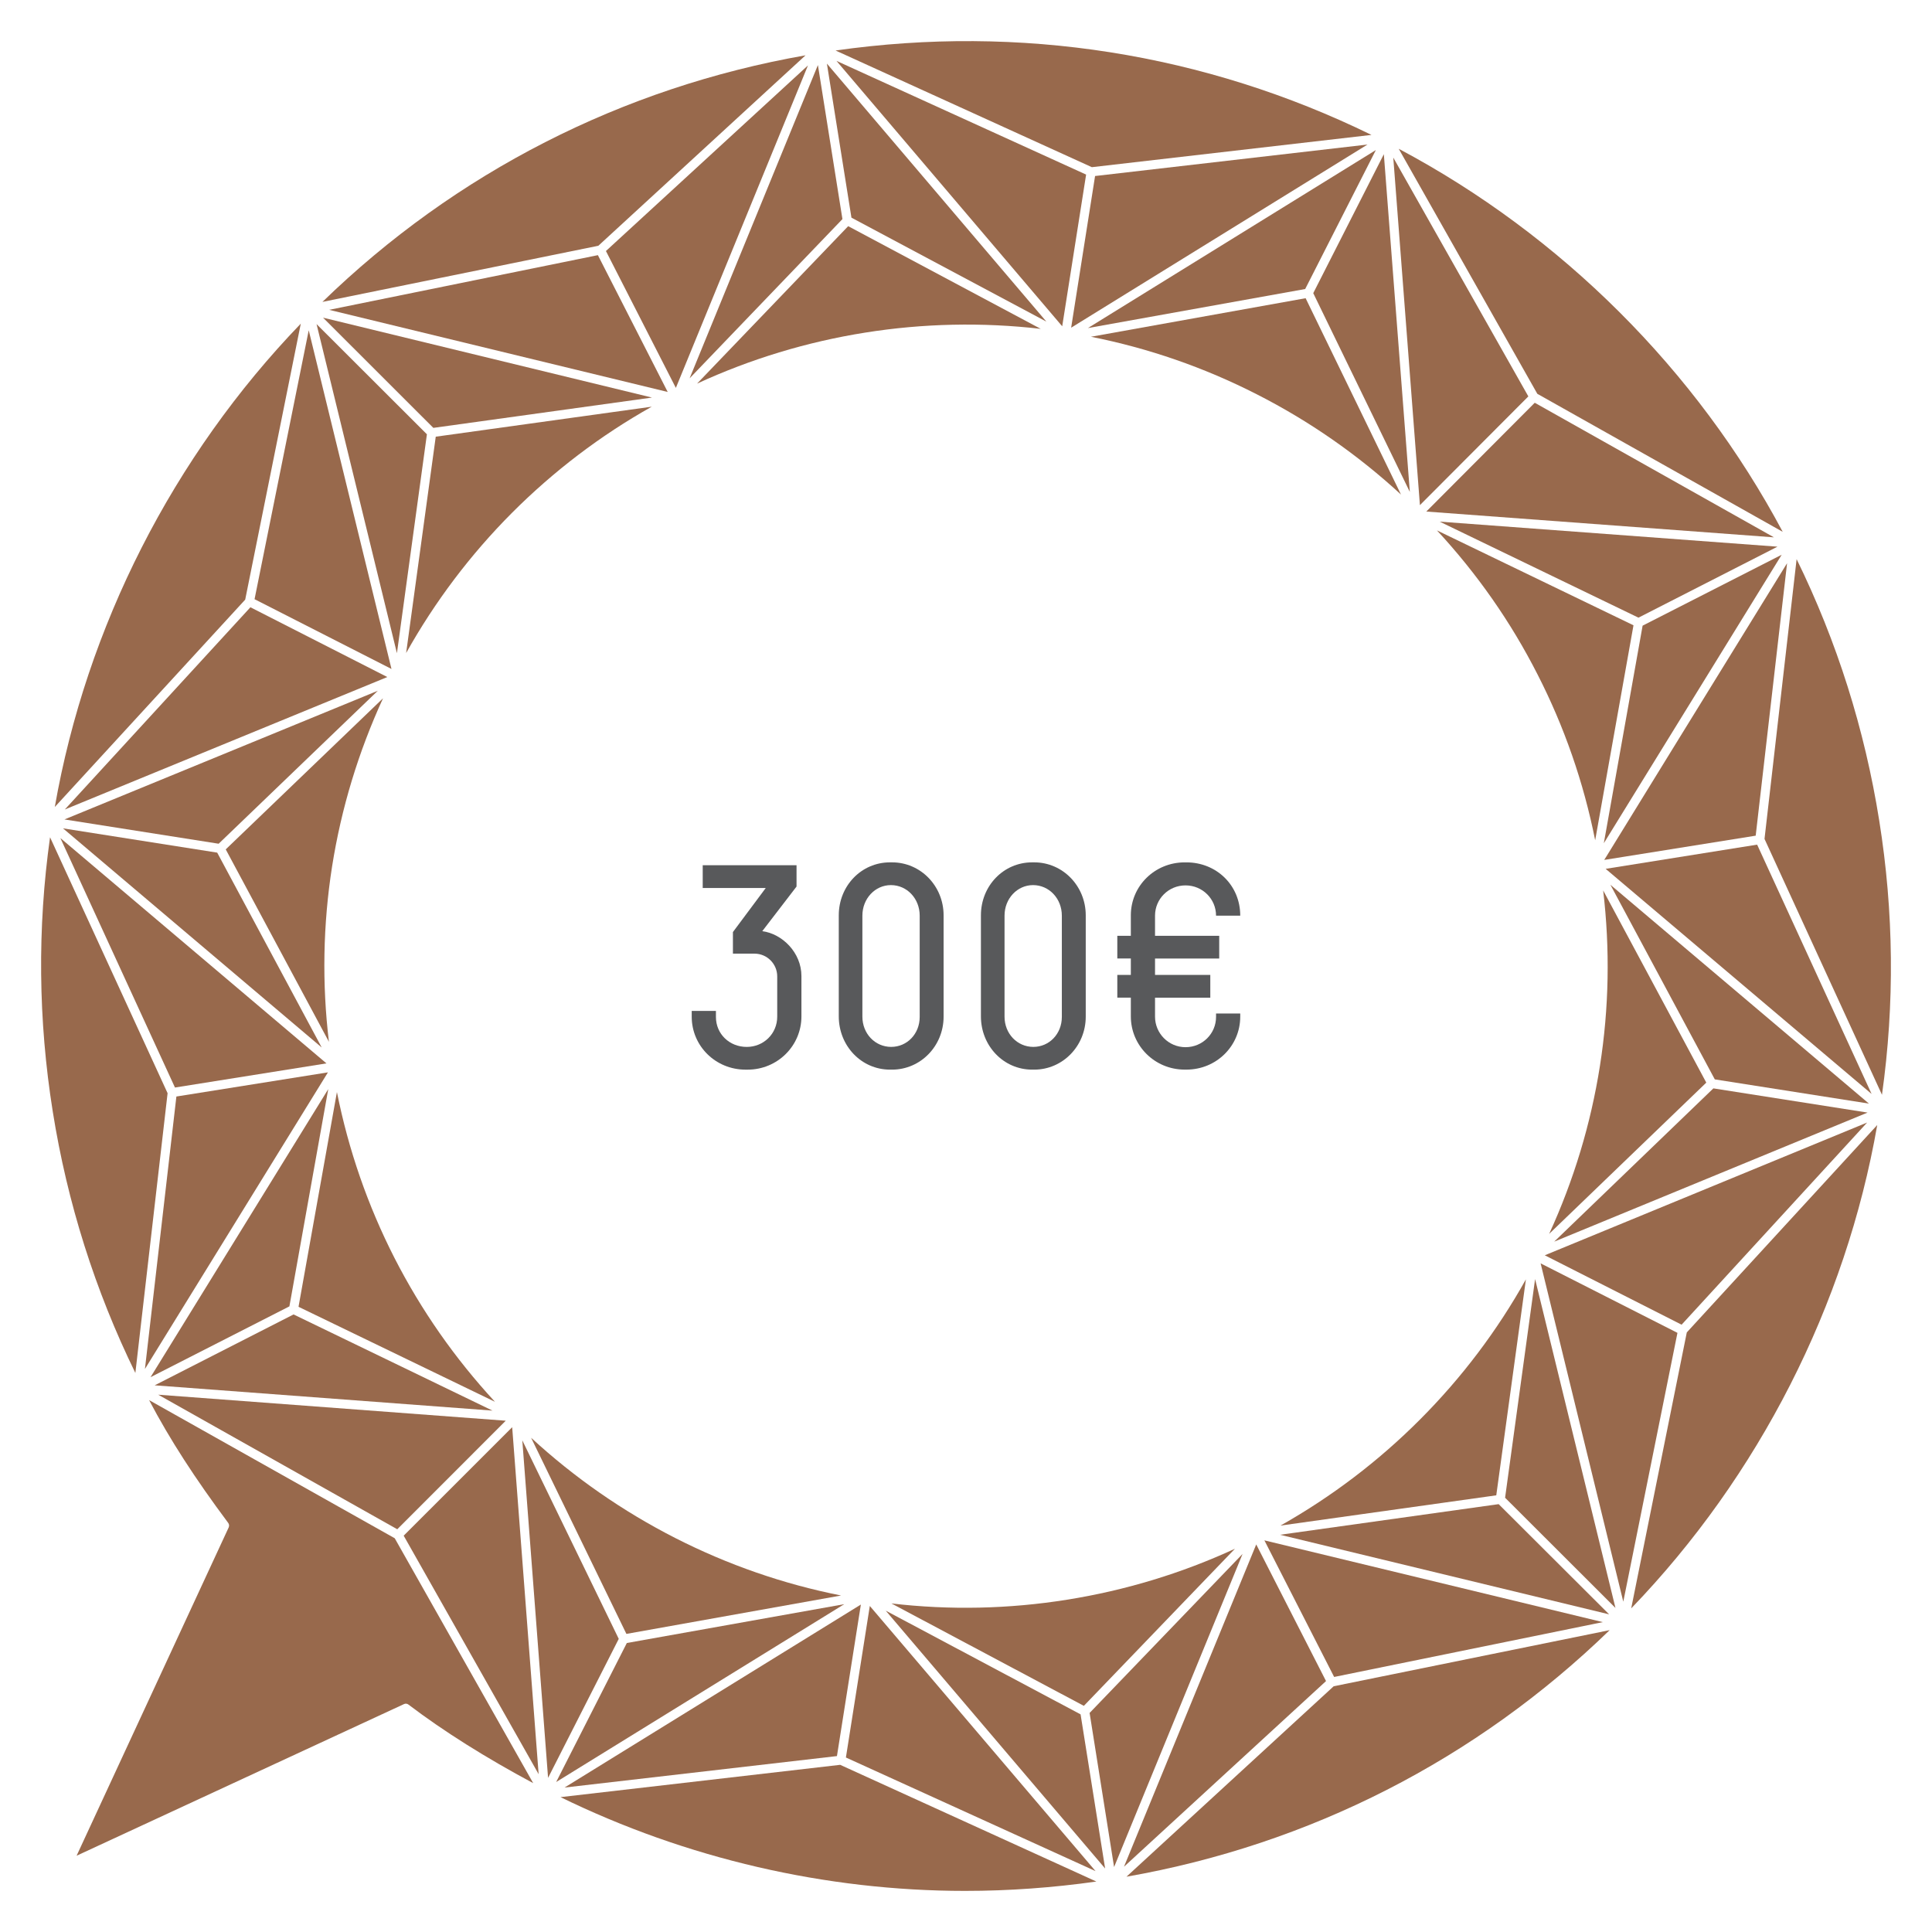
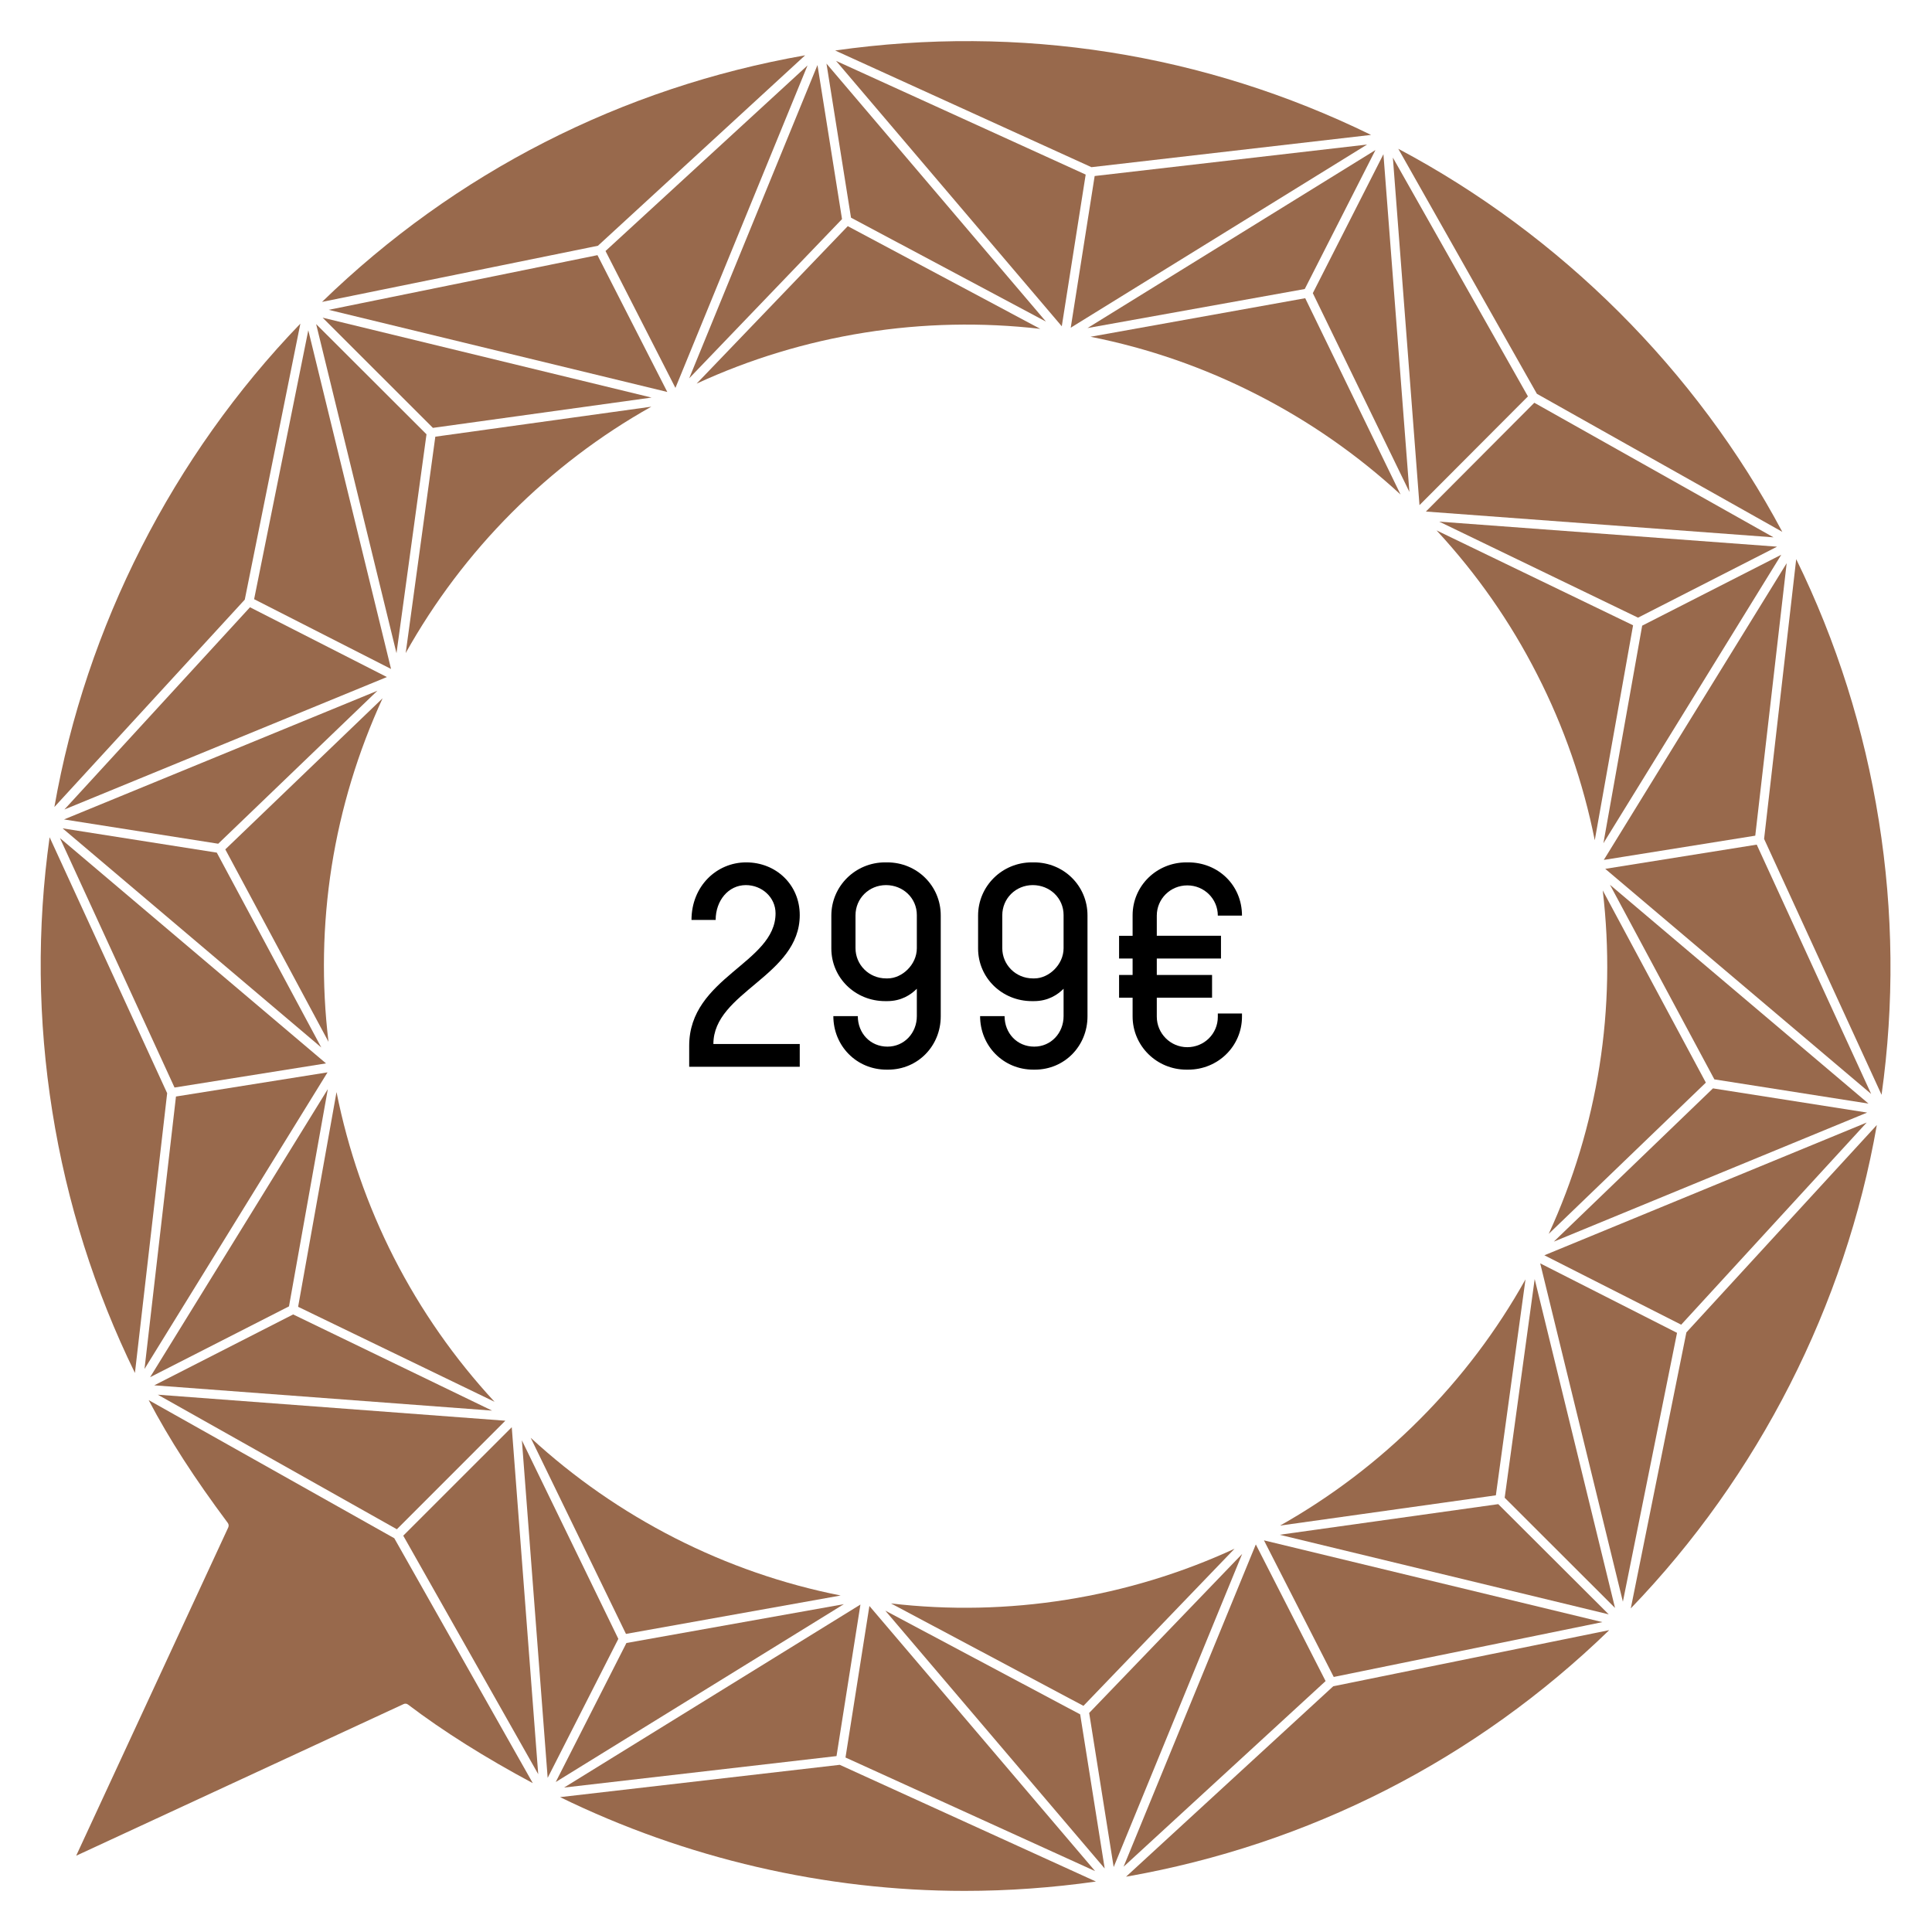
<svg xmlns="http://www.w3.org/2000/svg" version="1.1" id="Layer_1" x="0px" y="0px" width="94px" height="94px" viewBox="0 0 94 94" enable-background="new 0 0 94 94" xml:space="preserve">
  <g>
    <g>
-       <path fill="#98694C" d="M24.082,68.203l-9.546-4.616l-0.011-0.008l1.868-10.445c0.562,2.815,1.501,5.524,2.8,8.071    C20.497,63.754,22.137,66.1,24.082,68.203" />
-       <polygon fill="#98694C" points="24.92,69.44 26.207,86.322 19.641,74.717   " />
-       <path fill="#98694C" d="M30.477,79.496l-4.636-9.542c2.103,1.938,4.46,3.575,7.015,4.878c2.558,1.302,5.267,2.243,8.066,2.796    L30.48,79.496H30.477z" />
-       <polygon fill="#98694C" points="25.412,70.078 30.105,79.738 26.666,86.501   " />
-       <polygon fill="#98694C" points="41.076,78.05 27.06,86.703 30.498,79.939   " />
-       <polygon fill="#98694C" points="41.885,78.068 40.729,85.39 40.721,85.441 27.467,86.972   " />
-       <path fill="#98694C" d="M53.343,91.545c-2.118,0.3-4.265,0.455-6.39,0.455c-6.779,0-13.566-1.575-19.682-4.562l13.607-1.572    L53.343,91.545z" />
-       <polygon fill="#98694C" points="42.32,78.137 53.303,91.038 41.157,85.51   " />
-       <polygon fill="#98694C" points="53.769,90.91 43.095,78.365 52.575,83.411   " />
-       <path fill="#98694C" d="M51.911,77.833c2.837-0.451,5.583-1.285,8.174-2.48l-7.351,7.644l-9.363-4.983    C46.204,78.347,49.085,78.285,51.911,77.833" />
-       <polygon fill="#98694C" points="60.456,75.606 54.205,90.84 53.014,83.342   " />
-       <polygon fill="#98694C" points="64.516,81.79 64.516,81.792 54.693,90.818 54.689,90.818 61.121,75.143   " />
-       <path fill="#98694C" d="M54.807,91.31l10.083-9.267h0.004l13.423-2.73C71.83,85.606,63.73,89.743,54.807,91.31" />
-       <polygon fill="#98694C" points="77.982,78.923 64.912,81.591 61.518,74.945   " />
-       <polygon fill="#98694C" points="78.291,78.545 62.28,74.673 72.916,73.183   " />
-       <path fill="#98694C" d="M74.242,62.246L72.8,72.754l-10.498,1.472c2.485-1.402,4.769-3.135,6.791-5.164    C71.119,67.032,72.847,64.745,74.242,62.246" />
-       <polygon fill="#98694C" points="74.689,62.231 78.599,78.233 73.229,72.871   " />
-       <polygon fill="#98694C" points="81.615,64.849 78.98,77.929 74.958,61.468   " />
-       <polygon fill="#98694C" points="90.844,54.616 81.817,64.452 75.16,61.075   " />
-       <path fill="#98694C" d="M82.07,64.827l9.266-10.09c-1.535,8.776-5.76,17.074-11.971,23.518L82.07,64.827z" />
-       <polygon fill="#98694C" points="90.865,54.132 75.619,60.411 83.363,52.954   " />
-       <path fill="#98694C" d="M78.001,43.323l5.017,9.351l-0.007,0.007l-7.638,7.352c1.195-2.603,2.025-5.344,2.47-8.17    C78.287,49.041,78.338,46.175,78.001,43.323" />
-       <polygon fill="#98694C" points="90.932,53.695 83.437,52.517 83.433,52.517 78.353,43.048   " />
-       <polygon fill="#98694C" points="91.061,53.225 78.122,42.273 85.492,41.095   " />
-       <path fill="#98694C" d="M91.566,53.266l-5.715-12.449l1.562-13.612c1.965,4.008,3.314,8.283,4.02,12.724    C92.143,44.365,92.188,48.847,91.566,53.266" />
-       <polygon fill="#98694C" points="78.052,41.836 78.141,41.697 81.645,36.005 86.949,27.402 85.422,40.659 78.158,41.822   " />
-       <polygon fill="#98694C" points="86.686,26.991 86.578,27.167 78.033,41.026 79.92,30.441   " />
-       <path fill="#98694C" d="M69.914,25.806l9.562,4.617l-1.864,10.459c-0.562-2.815-1.502-5.523-2.805-8.07    C73.508,30.257,71.863,27.909,69.914,25.806" />
-       <polygon fill="#98694C" points="86.482,26.598 79.718,30.052 70.047,25.38   " />
-       <polygon fill="#98694C" points="86.311,26.144 69.396,24.889 74.672,19.596   " />
-       <path fill="#98694C" d="M68.054,7.239c7.906,4.198,14.494,10.772,18.683,18.637l-11.94-6.716L68.054,7.239z" />
-       <polygon fill="#98694C" points="74.359,19.288 69.085,24.577 67.789,7.668 74.359,19.284   " />
-       <polygon fill="#98694C" points="68.594,23.934 63.895,14.263 67.33,7.503   " />
-       <path fill="#98694C" d="M68.164,24.062c-2.104-1.938-4.46-3.578-7.014-4.877c-2.562-1.307-5.271-2.246-8.071-2.8l10.445-1.876    L68.164,24.062z" />
-       <polygon fill="#98694C" points="66.941,7.301 63.503,14.062 52.932,15.962   " />
-       <polygon fill="#98694C" points="66.534,7.033 52.116,15.944 53.28,8.564   " />
-       <path fill="#98694C" d="M40.654,2.457c8.971-1.277,17.955,0.136,26.074,4.107l-13.605,1.57L40.654,2.457z" />
-       <polygon fill="#98694C" points="52.844,8.494 51.681,15.875 40.699,2.963   " />
-       <polygon fill="#98694C" points="50.91,15.647 41.426,10.59 40.232,3.095   " />
-       <path fill="#98694C" d="M41.268,11.004L50.635,16c-2.834-0.327-5.719-0.268-8.541,0.183c-2.842,0.452-5.583,1.285-8.178,2.481    L41.268,11.004z" />
-       <polygon fill="#98694C" points="40.988,10.66 33.553,18.407 39.719,3.349 39.795,3.165   " />
-       <polygon fill="#98694C" points="29.482,12.212 39.311,3.183 32.885,18.869 32.881,18.869 29.482,12.215   " />
-       <path fill="#98694C" d="M39.193,2.691l-10.082,9.267h-0.004l-13.419,2.731C22.171,8.395,30.271,4.258,39.193,2.691" />
-       <polygon fill="#98694C" points="32.487,19.071 16.015,15.075 29.09,12.414   " />
-       <polygon fill="#98694C" points="31.721,19.343 21.084,20.818 15.718,15.456   " />
-       <path fill="#98694C" d="M31.71,19.787c-2.492,1.398-4.772,3.134-6.802,5.167c-2.022,2.029-3.75,4.319-5.148,6.819l1.441-10.526    L31.71,19.787z" />
-       <polygon fill="#98694C" points="20.771,21.13 19.312,31.781 15.402,15.769   " />
-       <polygon fill="#98694C" points="15.021,16.069 19.047,32.548 12.385,29.153   " />
-       <path fill="#98694C" d="M14.635,15.746L11.93,29.175L2.666,39.264C4.203,30.489,8.425,22.19,14.635,15.746" />
-       <polygon fill="#98694C" points="12.184,29.546 18.845,32.941 3.154,39.385   " />
-       <polygon fill="#98694C" points="18.383,33.608 10.638,41.051 3.136,39.869   " />
-       <path fill="#98694C" d="M18.636,33.975c-1.196,2.606-2.03,5.344-2.478,8.177c-0.444,2.83-0.496,5.704-0.154,8.537l-5.021-9.363    L18.636,33.975z" />
-       <polygon fill="#98694C" points="10.568,41.484 15.652,50.964 3.066,40.303   " />
-       <polygon fill="#98694C" points="15.883,51.738 8.513,52.913 2.938,40.776   " />
-       <path fill="#98694C" d="M2.435,40.736l5.719,12.453L6.586,66.8c-1.959-4.007-3.314-8.283-4.02-12.724    C1.858,49.639,1.814,45.15,2.435,40.736" />
-       <polygon fill="#98694C" points="15.953,52.179 7.052,66.606 8.582,53.35 15.953,52.175   " />
-       <polygon fill="#98694C" points="24.607,69.124 19.329,74.405 7.698,67.858   " />
-       <polygon fill="#98694C" points="23.961,68.632 7.525,67.402 14.283,63.953   " />
-       <polygon fill="#98694C" points="15.971,52.99 14.081,63.56 7.324,67.006   " />
-       <path fill="#98694C" d="M25.943,86.758c-2.309-1.236-4.35-2.518-6.066-3.82c-0.062-0.052-0.151-0.063-0.225-0.025L3.727,90.289    l7.399-15.972c0.033-0.074,0.026-0.159-0.025-0.224c-1.622-2.176-2.831-4.044-3.847-5.972l11.951,6.721L25.943,86.758z" />
+       <path fill="#98694C" d="M24.062,68.203l-9.546-4.616l-0.011-0.008l1.868-10.445c0.562,2.815,1.501,5.524,2.8,8.071    C20.477,63.754,22.116,66.1,24.062,68.203" />
+       <polygon fill="#98694C" points="24.899,69.44 26.187,86.322 19.62,74.717   " />
+       <path fill="#98694C" d="M30.456,79.496l-4.636-9.542c2.103,1.938,4.46,3.575,7.015,4.878c2.558,1.302,5.267,2.243,8.066,2.796    L30.46,79.496H30.456z" />
+       <polygon fill="#98694C" points="25.392,70.078 30.085,79.738 26.646,86.501   " />
+       <polygon fill="#98694C" points="41.056,78.05 27.039,86.703 30.478,79.939   " />
+       <polygon fill="#98694C" points="41.864,78.068 40.708,85.39 40.7,85.441 27.446,86.972   " />
+       <path fill="#98694C" d="M53.322,91.545c-2.118,0.3-4.265,0.455-6.39,0.455c-6.779,0-13.566-1.575-19.682-4.562l13.607-1.572    L53.322,91.545z" />
+       <polygon fill="#98694C" points="42.3,78.137 53.282,91.038 41.137,85.51   " />
+       <polygon fill="#98694C" points="53.748,90.91 43.074,78.365 52.555,83.411   " />
+       <path fill="#98694C" d="M51.891,77.833c2.837-0.451,5.583-1.285,8.174-2.48l-7.351,7.644l-9.363-4.983    C46.184,78.347,49.064,78.285,51.891,77.833" />
+       <polygon fill="#98694C" points="60.436,75.606 54.185,90.84 52.993,83.342   " />
+       <polygon fill="#98694C" points="64.495,81.79 64.495,81.792 54.673,90.818 54.669,90.818 61.101,75.143   " />
+       <path fill="#98694C" d="M54.786,91.31l10.083-9.267h0.004l13.423-2.73C71.81,85.606,63.71,89.743,54.786,91.31" />
+       <polygon fill="#98694C" points="77.962,78.923 64.892,81.591 61.497,74.945   " />
+       <polygon fill="#98694C" points="78.271,78.545 62.26,74.673 72.896,73.183   " />
+       <path fill="#98694C" d="M74.222,62.246l-1.442,10.508l-10.498,1.472c2.485-1.402,4.769-3.135,6.791-5.164    C71.099,67.032,72.826,64.745,74.222,62.246" />
+       <polygon fill="#98694C" points="74.669,62.231 78.578,78.233 73.209,72.871   " />
+       <polygon fill="#98694C" points="81.595,64.849 78.96,77.929 74.938,61.468   " />
+       <polygon fill="#98694C" points="90.823,54.616 81.797,64.452 75.14,61.075   " />
+       <path fill="#98694C" d="M82.05,64.827l9.266-10.09c-1.535,8.776-5.76,17.074-11.971,23.518L82.05,64.827z" />
+       <polygon fill="#98694C" points="90.845,54.132 75.599,60.411 83.343,52.954   " />
+       <path fill="#98694C" d="M77.98,43.323l5.017,9.351l-0.007,0.007l-7.638,7.352c1.195-2.603,2.025-5.344,2.47-8.17    C78.267,49.041,78.317,46.175,77.98,43.323" />
+       <polygon fill="#98694C" points="90.911,53.695 83.416,52.517 83.412,52.517 78.332,43.048   " />
+       <polygon fill="#98694C" points="91.04,53.225 78.102,42.273 85.472,41.095   " />
+       <path fill="#98694C" d="M91.546,53.266l-5.715-12.449l1.562-13.612c1.965,4.008,3.314,8.283,4.02,12.724    C92.122,44.365,92.167,48.847,91.546,53.266" />
+       <polygon fill="#98694C" points="78.031,41.836 78.12,41.697 81.624,36.005 86.929,27.402 85.401,40.659 78.138,41.822   " />
+       <polygon fill="#98694C" points="86.665,26.991 86.558,27.167 78.013,41.026 79.899,30.441   " />
+       <path fill="#98694C" d="M69.894,25.806l9.562,4.617l-1.864,10.459c-0.562-2.815-1.502-5.523-2.805-8.07    C73.487,30.257,71.843,27.909,69.894,25.806" />
+       <polygon fill="#98694C" points="86.462,26.598 79.697,30.052 70.026,25.38   " />
+       <polygon fill="#98694C" points="86.29,26.144 69.376,24.889 74.651,19.596   " />
+       <path fill="#98694C" d="M68.033,7.239c7.906,4.198,14.494,10.772,18.683,18.637l-11.94-6.716L68.033,7.239z" />
+       <polygon fill="#98694C" points="74.339,19.288 69.064,24.577 67.769,7.668 74.339,19.284   " />
+       <polygon fill="#98694C" points="68.573,23.934 63.874,14.263 67.31,7.503   " />
+       <path fill="#98694C" d="M68.144,24.062c-2.104-1.938-4.46-3.578-7.014-4.877c-2.562-1.307-5.271-2.246-8.071-2.8l10.445-1.876    L68.144,24.062z" />
+       <polygon fill="#98694C" points="66.921,7.301 63.482,14.062 52.911,15.962   " />
+       <polygon fill="#98694C" points="66.514,7.033 52.096,15.944 53.26,8.564   " />
+       <path fill="#98694C" d="M40.634,2.457c8.971-1.277,17.955,0.136,26.074,4.107l-13.605,1.57L40.634,2.457z" />
+       <polygon fill="#98694C" points="52.823,8.494 51.66,15.875 40.679,2.963   " />
+       <polygon fill="#98694C" points="50.89,15.647 41.405,10.59 40.212,3.095   " />
+       <path fill="#98694C" d="M41.247,11.004L50.614,16c-2.834-0.327-5.719-0.268-8.541,0.183c-2.842,0.452-5.583,1.285-8.178,2.481    L41.247,11.004z" />
+       <polygon fill="#98694C" points="40.968,10.66 33.532,18.407 39.698,3.349 39.774,3.165   " />
+       <polygon fill="#98694C" points="29.462,12.212 39.29,3.183 32.864,18.869 32.86,18.869 29.462,12.215   " />
+       <path fill="#98694C" d="M39.173,2.691l-10.082,9.267h-0.004l-13.419,2.731C22.15,8.395,30.25,4.258,39.173,2.691" />
+       <polygon fill="#98694C" points="32.467,19.071 15.994,15.075 29.069,12.414   " />
+       <polygon fill="#98694C" points="31.7,19.343 21.063,20.818 15.697,15.456   " />
+       <path fill="#98694C" d="M31.689,19.787c-2.492,1.398-4.772,3.134-6.802,5.167c-2.022,2.029-3.75,4.319-5.148,6.819l1.441-10.526    L31.689,19.787z" />
+       <polygon fill="#98694C" points="20.751,21.13 19.291,31.781 15.382,15.769   " />
+       <polygon fill="#98694C" points="15,16.069 19.026,32.548 12.364,29.153   " />
+       <path fill="#98694C" d="M14.614,15.746l-2.705,13.429L2.646,39.264C4.183,30.489,8.404,22.19,14.614,15.746" />
+       <polygon fill="#98694C" points="12.163,29.546 18.824,32.941 3.134,39.385   " />
+       <polygon fill="#98694C" points="18.362,33.608 10.617,41.051 3.115,39.869   " />
+       <path fill="#98694C" d="M18.615,33.975c-1.196,2.606-2.03,5.344-2.478,8.177c-0.444,2.83-0.496,5.704-0.154,8.537l-5.021-9.363    L18.615,33.975z" />
+       <polygon fill="#98694C" points="10.548,41.484 15.632,50.964 3.046,40.303   " />
+       <polygon fill="#98694C" points="15.862,51.738 8.492,52.913 2.917,40.776   " />
+       <path fill="#98694C" d="M2.414,40.736l5.719,12.453L6.565,66.8c-1.959-4.007-3.314-8.283-4.02-12.724    C1.838,49.639,1.794,45.15,2.414,40.736" />
+       <polygon fill="#98694C" points="15.933,52.179 7.031,66.606 8.562,53.35 15.933,52.175   " />
+       <polygon fill="#98694C" points="24.587,69.124 19.309,74.405 7.678,67.858   " />
+       <polygon fill="#98694C" points="23.94,68.632 7.505,67.402 14.263,63.953   " />
+       <polygon fill="#98694C" points="15.95,52.99 14.061,63.56 7.304,67.006   " />
+       <path fill="#98694C" d="M25.923,86.758c-2.309-1.236-4.35-2.518-6.066-3.82c-0.062-0.052-0.151-0.063-0.225-0.025L3.706,90.289    l7.399-15.972c0.033-0.074,0.026-0.159-0.025-0.224c-1.622-2.176-2.831-4.044-3.847-5.972l11.951,6.721L25.923,86.758z" />
    </g>
    <g>
-       <path fill="#58595B" d="M34.189,42.097h4.566v1.037l-1.667,2.171c0.966,0.126,1.905,1.037,1.905,2.186v1.961    c0,1.429-1.163,2.591-2.62,2.591h-0.098c-1.457,0-2.62-1.148-2.62-2.577v-0.28h1.178v0.295c0,0.826,0.658,1.456,1.498,1.456    c0.826,0,1.484-0.645,1.484-1.471v-1.961c0-0.603-0.49-1.106-1.105-1.106H35.66v-1.051l1.597-2.143h-3.067V42.097z" />
-       <path fill="#58595B" d="M45.91,49.465c0,1.429-1.121,2.577-2.508,2.577h-0.098c-1.401,0-2.494-1.162-2.494-2.591v-4.917    c0-1.429,1.093-2.577,2.494-2.577h0.098c1.387,0,2.508,1.148,2.508,2.577V49.465z M44.747,44.549c0-0.827-0.616-1.485-1.401-1.485    c-0.77,0-1.387,0.658-1.387,1.485v4.916c0,0.826,0.617,1.471,1.401,1.471c0.771,0,1.387-0.63,1.387-1.456V44.549z" />
-       <path fill="#58595B" d="M52.826,49.465c0,1.429-1.121,2.577-2.508,2.577h-0.098c-1.401,0-2.494-1.162-2.494-2.591v-4.917    c0-1.429,1.093-2.577,2.494-2.577h0.098c1.387,0,2.508,1.148,2.508,2.577V49.465z M51.663,44.549c0-0.827-0.616-1.485-1.401-1.485    c-0.77,0-1.387,0.658-1.387,1.485v4.916c0,0.826,0.617,1.471,1.401,1.471c0.771,0,1.387-0.63,1.387-1.456V44.549z" />
-       <path fill="#58595B" d="M59.32,46.636h-3.123v0.798h2.689v1.107h-2.689v0.924c0,0.812,0.658,1.485,1.484,1.485    s1.485-0.659,1.485-1.471v-0.169h1.177v0.154c0,1.429-1.163,2.577-2.619,2.577h-0.084c-1.457,0-2.62-1.162-2.62-2.591v-0.91    h-0.658v-1.107h0.658v-0.798h-0.658V45.53h0.658v-0.995c0-1.429,1.163-2.577,2.62-2.577h0.084c1.456,0,2.619,1.106,2.619,2.592    h-1.177c0-0.812-0.659-1.472-1.485-1.472s-1.484,0.659-1.484,1.472v0.98h3.123V46.636z" />
+       <path d="M33.644,44.759c0-1.639,1.219-2.801,2.662-2.801c1.457,0,2.605,1.092,2.605,2.563c0,2.969-4.202,3.74-4.202,6.275h4.202    v1.106h-5.379V50.88c0-3.334,4.202-4.02,4.202-6.443c0-0.785-0.672-1.373-1.443-1.373c-0.854,0-1.471,0.756-1.471,1.695H33.644z" />
+       <path d="M44.608,48.107c-0.294,0.294-0.756,0.602-1.443,0.602h-0.098c-1.457,0-2.619-1.134-2.619-2.563v-1.597    c0-1.429,1.163-2.591,2.619-2.591h0.098c1.457,0,2.606,1.148,2.606,2.577v4.917c0,1.429-1.107,2.591-2.564,2.591h-0.07    c-1.471,0-2.591-1.163-2.591-2.605h1.19c0,0.827,0.603,1.485,1.443,1.485c0.812,0,1.429-0.658,1.429-1.485V48.107z M44.608,46.132    v-1.611c0-0.827-0.672-1.457-1.499-1.457c-0.826,0-1.485,0.645-1.485,1.471v1.597c0,0.812,0.659,1.471,1.485,1.471h0.084    C43.88,47.603,44.608,46.944,44.608,46.132z" />
+       <path d="M51.748,48.107c-0.294,0.294-0.756,0.602-1.442,0.602h-0.099c-1.456,0-2.619-1.134-2.619-2.563v-1.597    c0-1.429,1.163-2.591,2.619-2.591h0.099c1.457,0,2.605,1.148,2.605,2.577v4.917c0,1.429-1.106,2.591-2.563,2.591h-0.07    c-1.471,0-2.592-1.163-2.592-2.605h1.191c0,0.827,0.602,1.485,1.443,1.485c0.812,0,1.428-0.658,1.428-1.485V48.107z     M51.748,46.132v-1.611c0-0.827-0.672-1.457-1.498-1.457s-1.485,0.645-1.485,1.471v1.597c0,0.812,0.659,1.471,1.485,1.471h0.084    C51.02,47.603,51.748,46.944,51.748,46.132z" />
+       <path d="M59.406,46.636h-3.123v0.799h2.689v1.106h-2.689v0.924c0,0.812,0.658,1.485,1.484,1.485s1.485-0.658,1.485-1.471v-0.168    h1.176v0.154c0,1.429-1.162,2.578-2.618,2.578h-0.084c-1.457,0-2.62-1.163-2.62-2.591v-0.911h-0.658v-1.106h0.658v-0.799h-0.658    v-1.106h0.658v-0.995c0-1.429,1.163-2.577,2.62-2.577h0.084c1.456,0,2.618,1.106,2.618,2.591h-1.176    c0-0.812-0.659-1.471-1.485-1.471s-1.484,0.658-1.484,1.471v0.98h3.123V46.636z" />
    </g>
  </g>
</svg>
